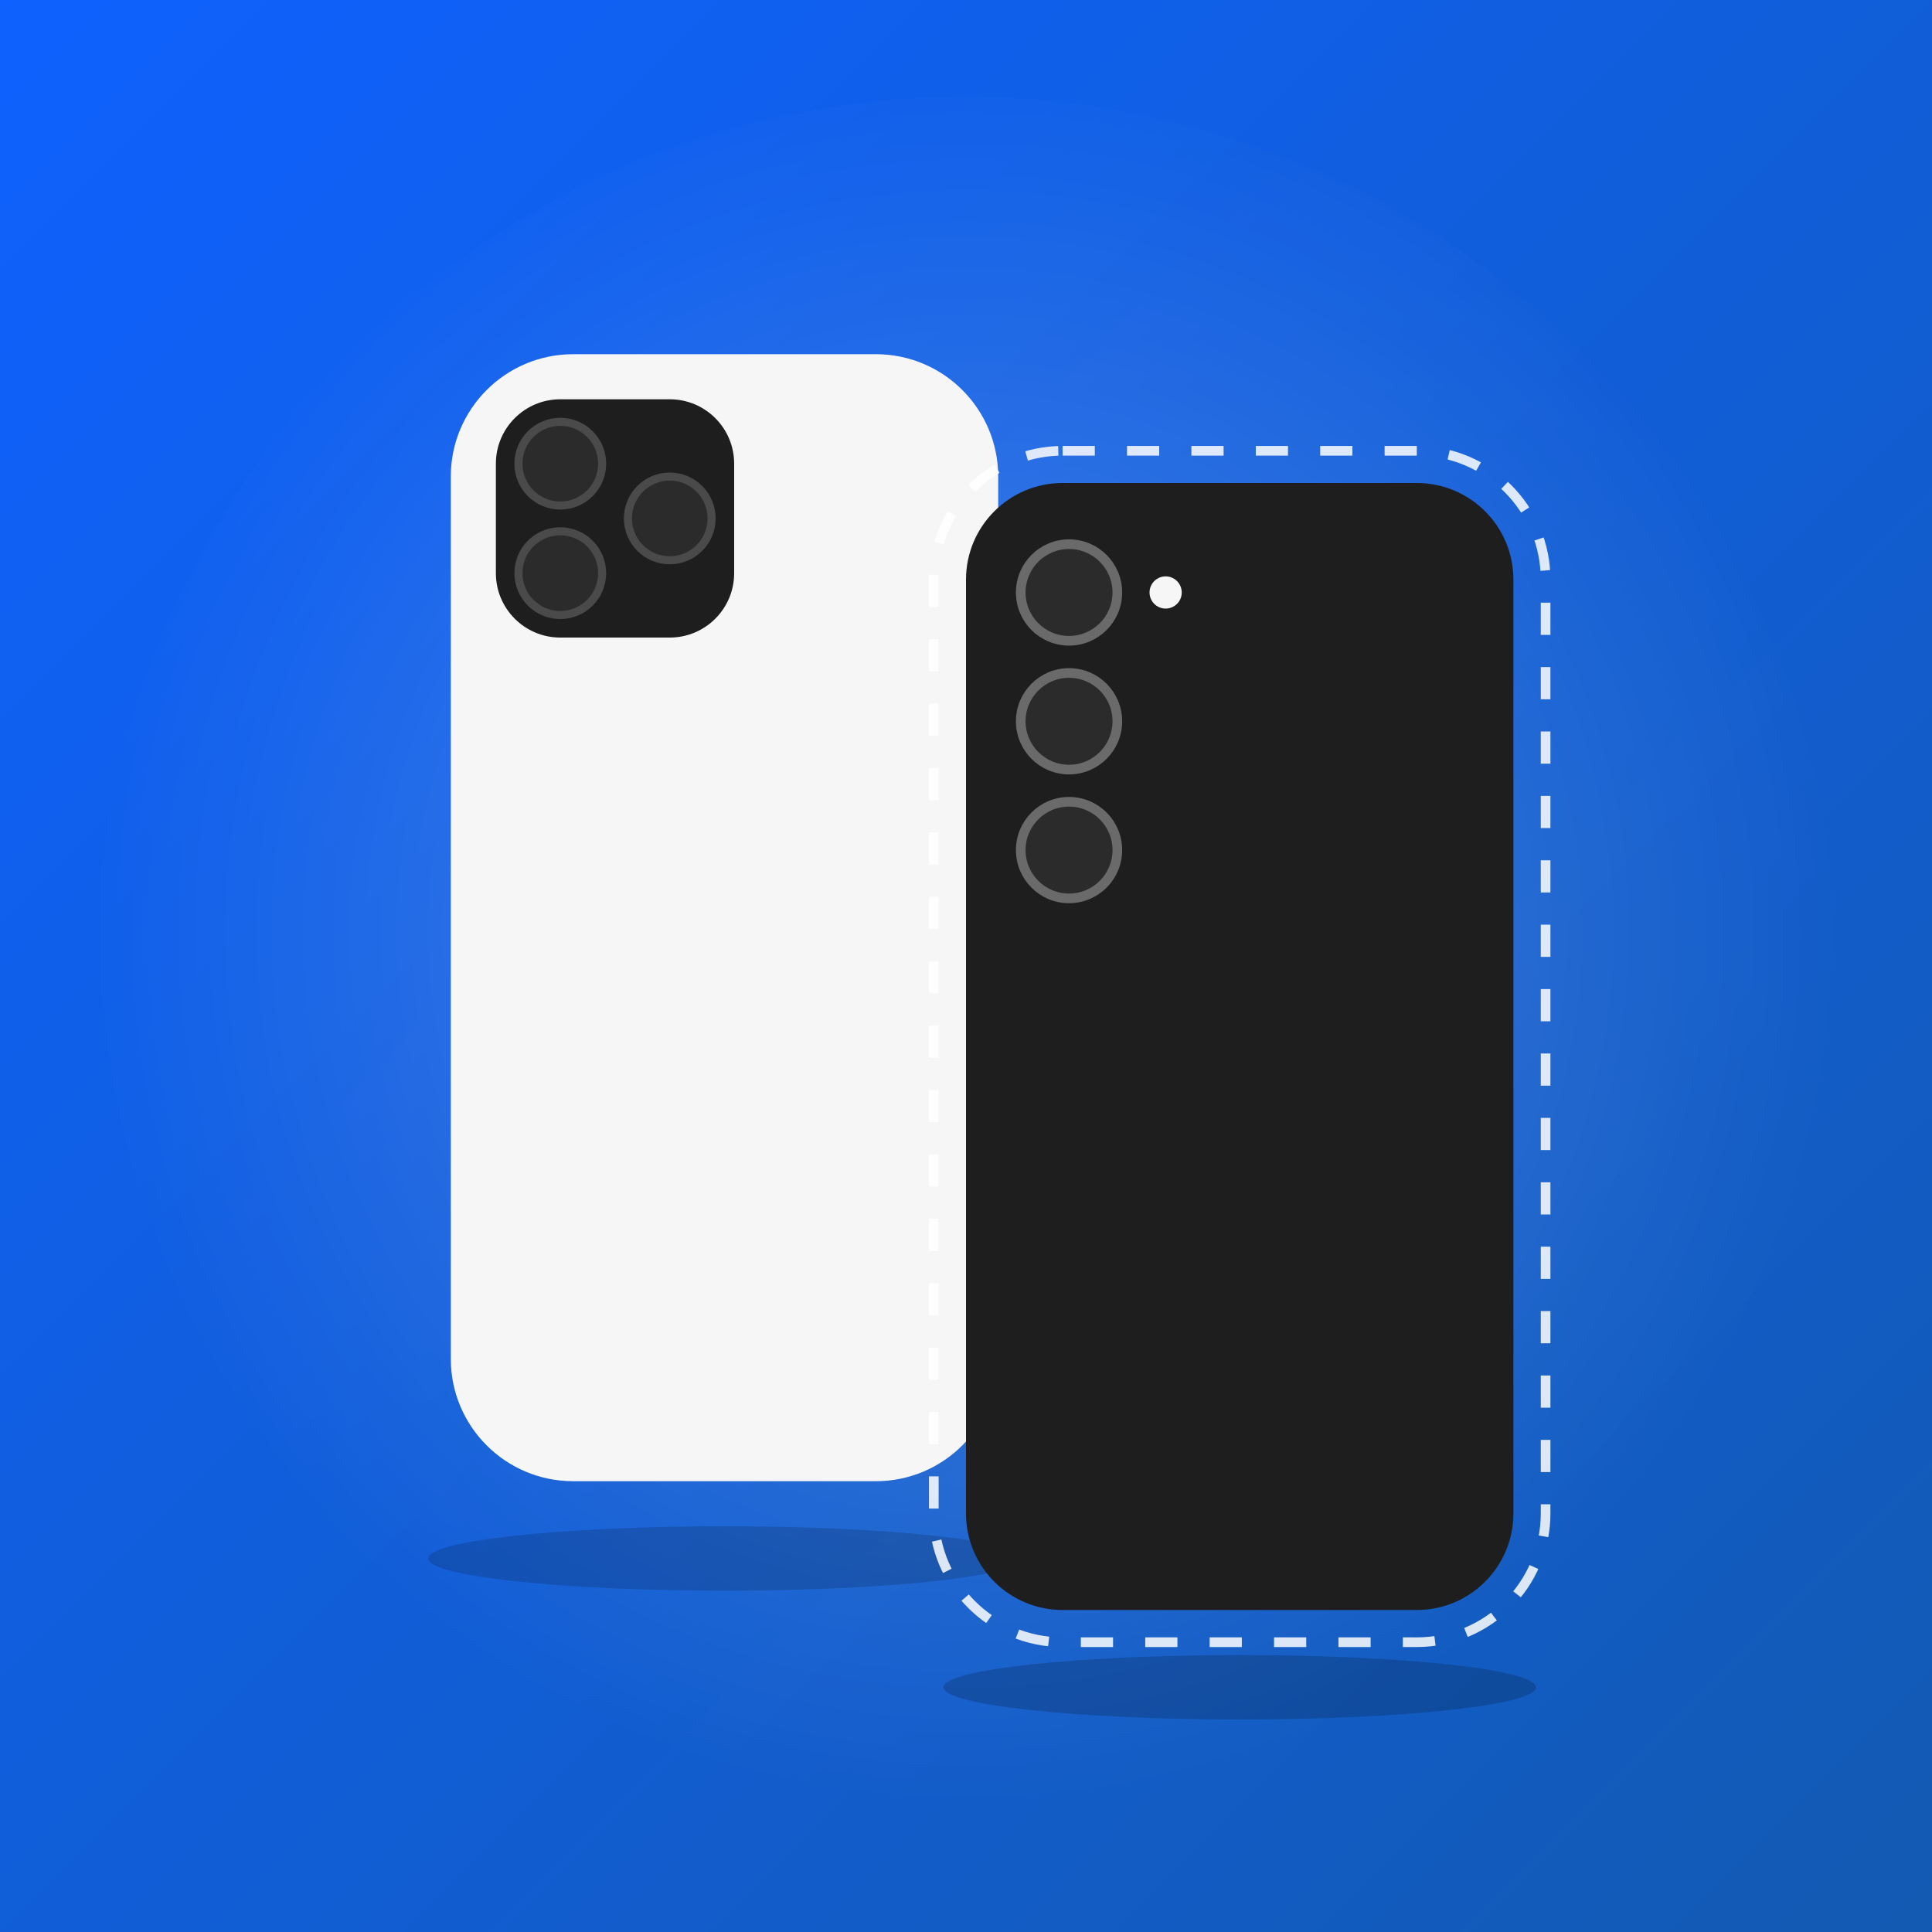
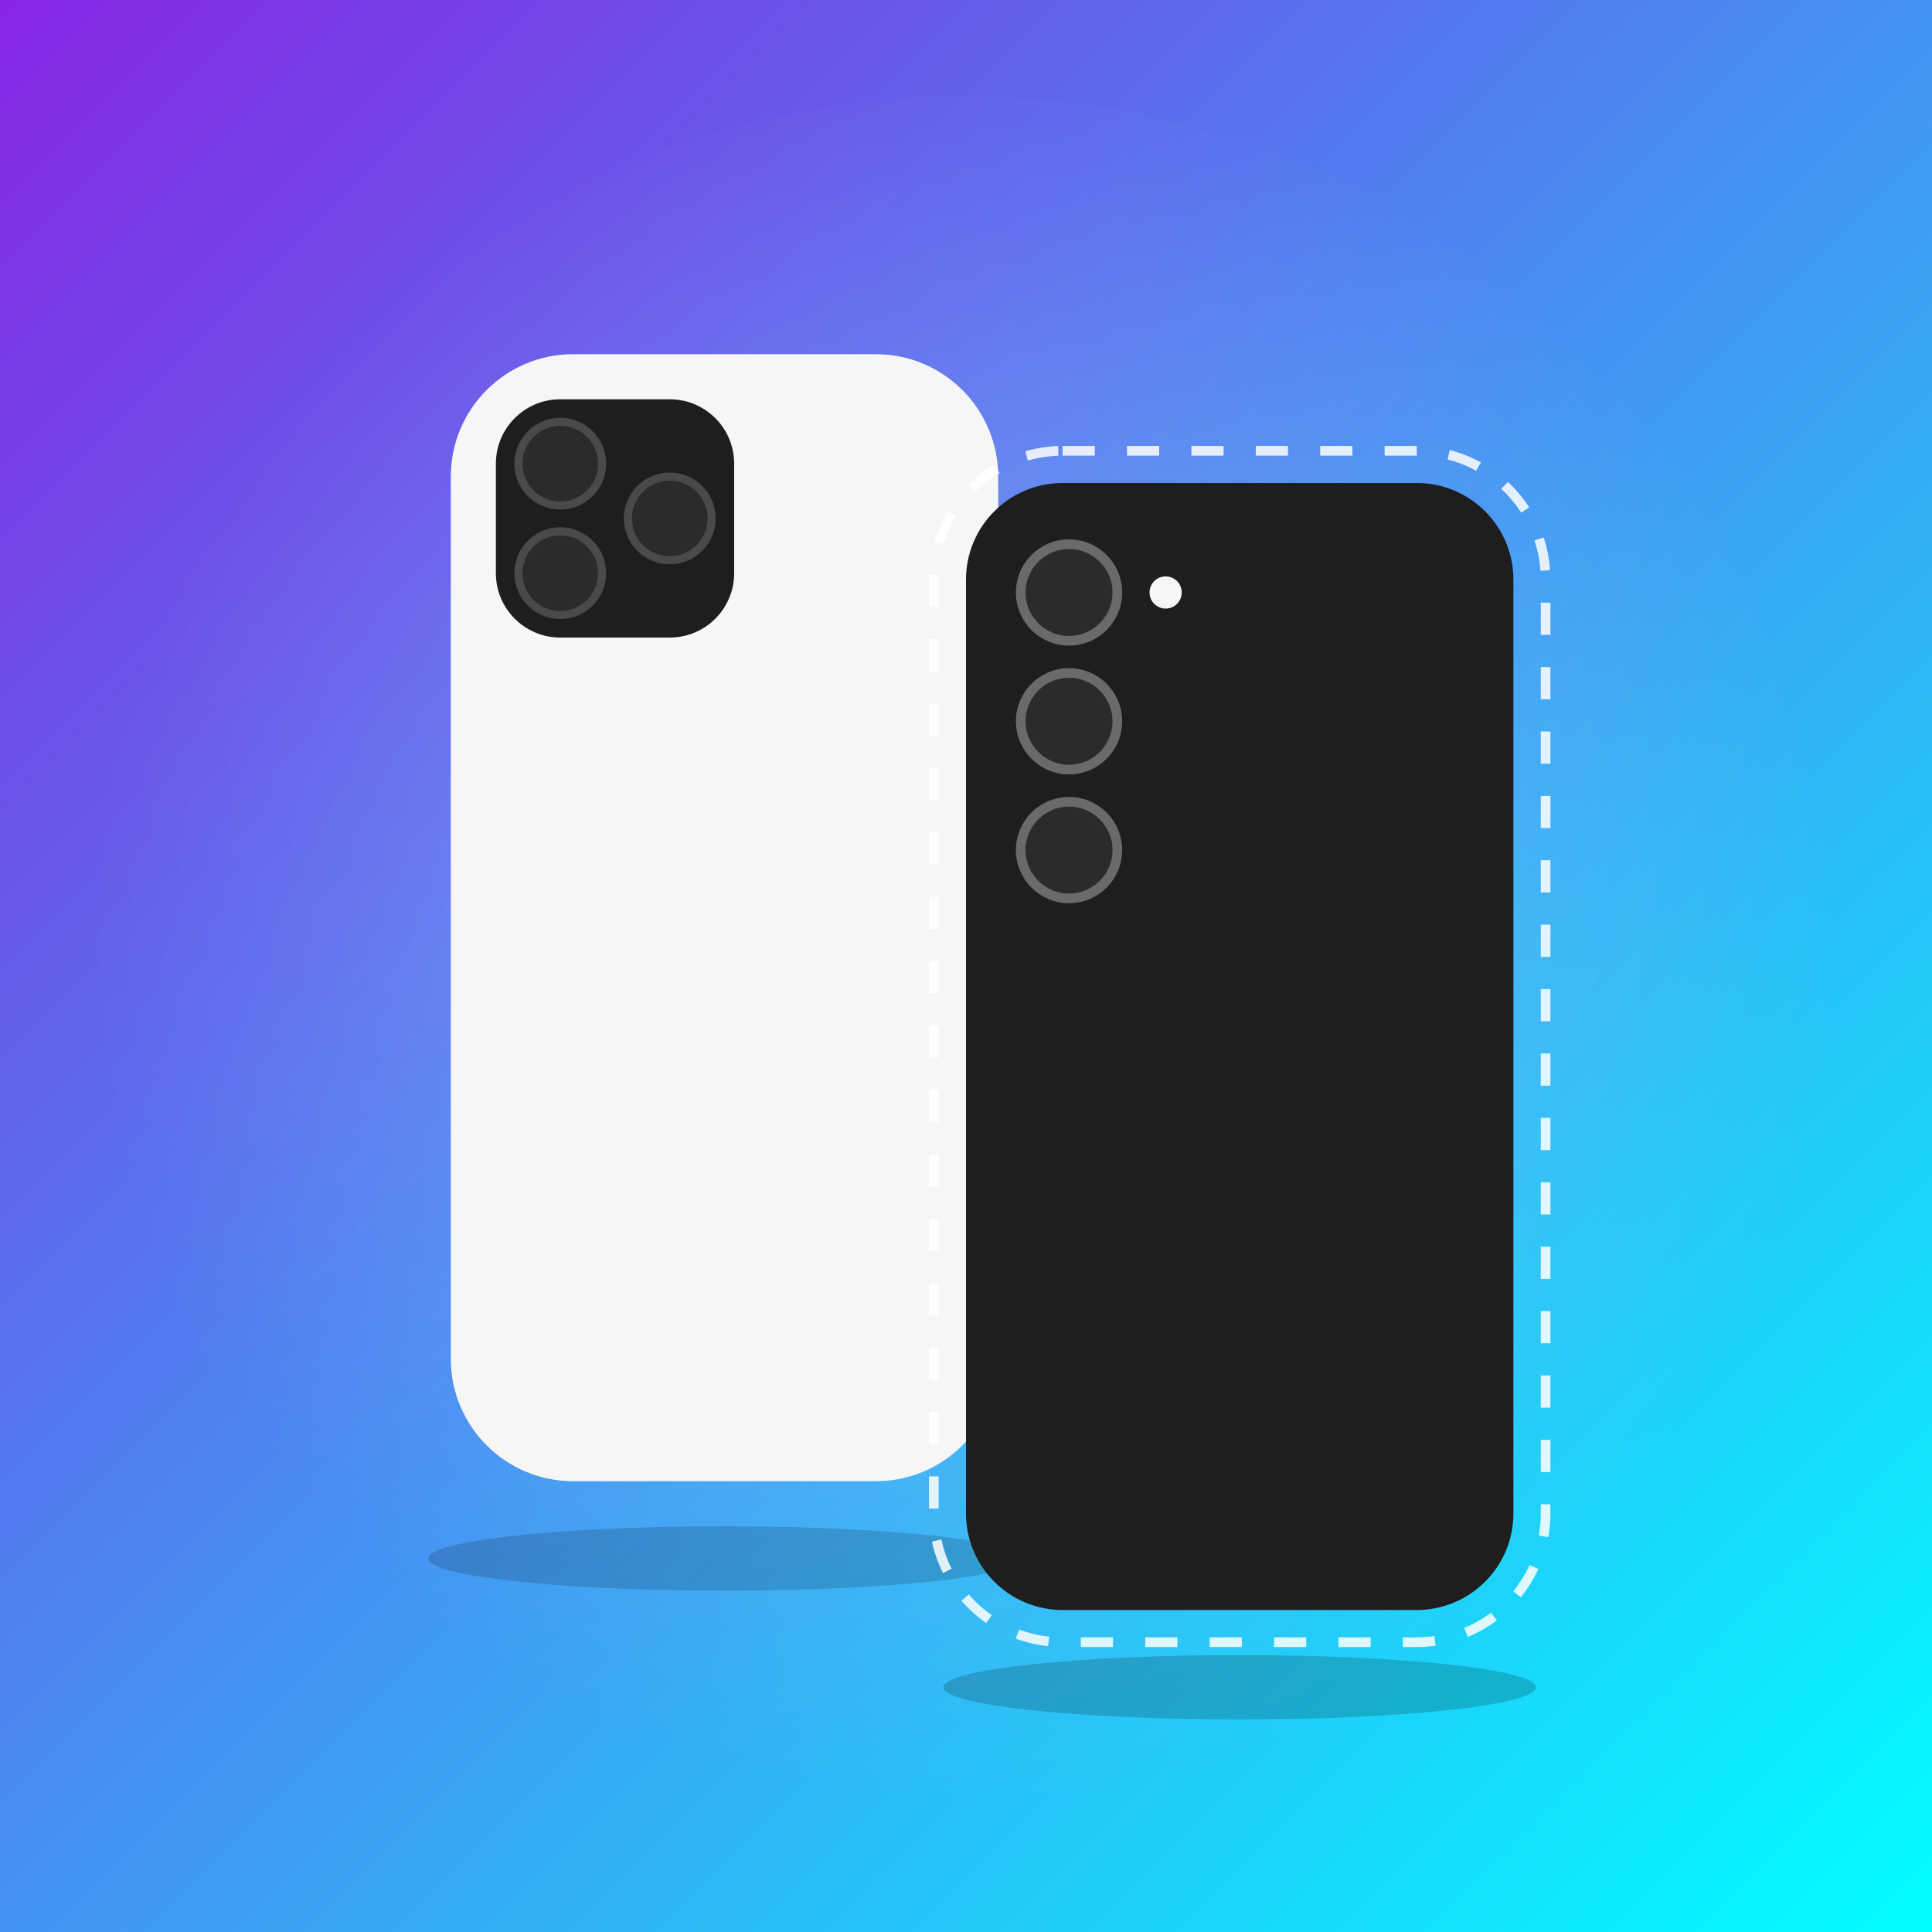
<svg xmlns="http://www.w3.org/2000/svg" viewBox="0 0 600 600">
  <defs>
    <linearGradient id="bg" x1="0" y1="0" x2="1" y2="1">
-       <stop offset="0" stop-color="#0F61FF" />
-       <stop offset="1" stop-color="#135AB2" />
+       <stop offset="0" stop-color="#8825E4" />
+       <stop offset="1" stop-color="#00FFFF" />
    </linearGradient>
    <radialGradient id="glow" cx=".5" cy=".48" r=".5">
      <stop offset="0" stop-color="#fff" stop-opacity=".22" />
      <stop offset="1" stop-color="#fff" stop-opacity="0" />
    </radialGradient>
  </defs>
  <rect width="600" height="600" fill="url(#bg)" />
  <circle cx="300" cy="300" r="270" fill="url(#glow)" />
  <ellipse cx="225" cy="484" rx="92" ry="10" fill="#000" opacity=".16" />
  <ellipse cx="385" cy="524" rx="92" ry="10" fill="#000" opacity=".18" />
  <rect x="140" y="110" width="170" height="350" rx="38" fill="#F6F6F6" />
  <rect x="154" y="124" width="74" height="74" rx="20" fill="#1E1E1E" />
  <g fill="#2B2B2B" stroke="#4A4A4A" stroke-width="2.5">
    <circle cx="174" cy="144" r="13" />
    <circle cx="174" cy="178" r="13" />
    <circle cx="208" cy="161" r="13" />
  </g>
  <rect x="290" y="140" width="190" height="370" rx="40" fill="none" stroke="#fff" stroke-width="3" stroke-dasharray="10 10" opacity=".85" />
  <rect x="300" y="150" width="170" height="350" rx="30" fill="#1E1E1E" />
  <g fill="#2B2B2B" stroke="#6A6A6A" stroke-width="3">
    <circle cx="332" cy="184" r="15" />
    <circle cx="332" cy="224" r="15" />
    <circle cx="332" cy="264" r="15" />
  </g>
  <circle cx="362" cy="184" r="5" fill="#F6F6F6" />
</svg>
